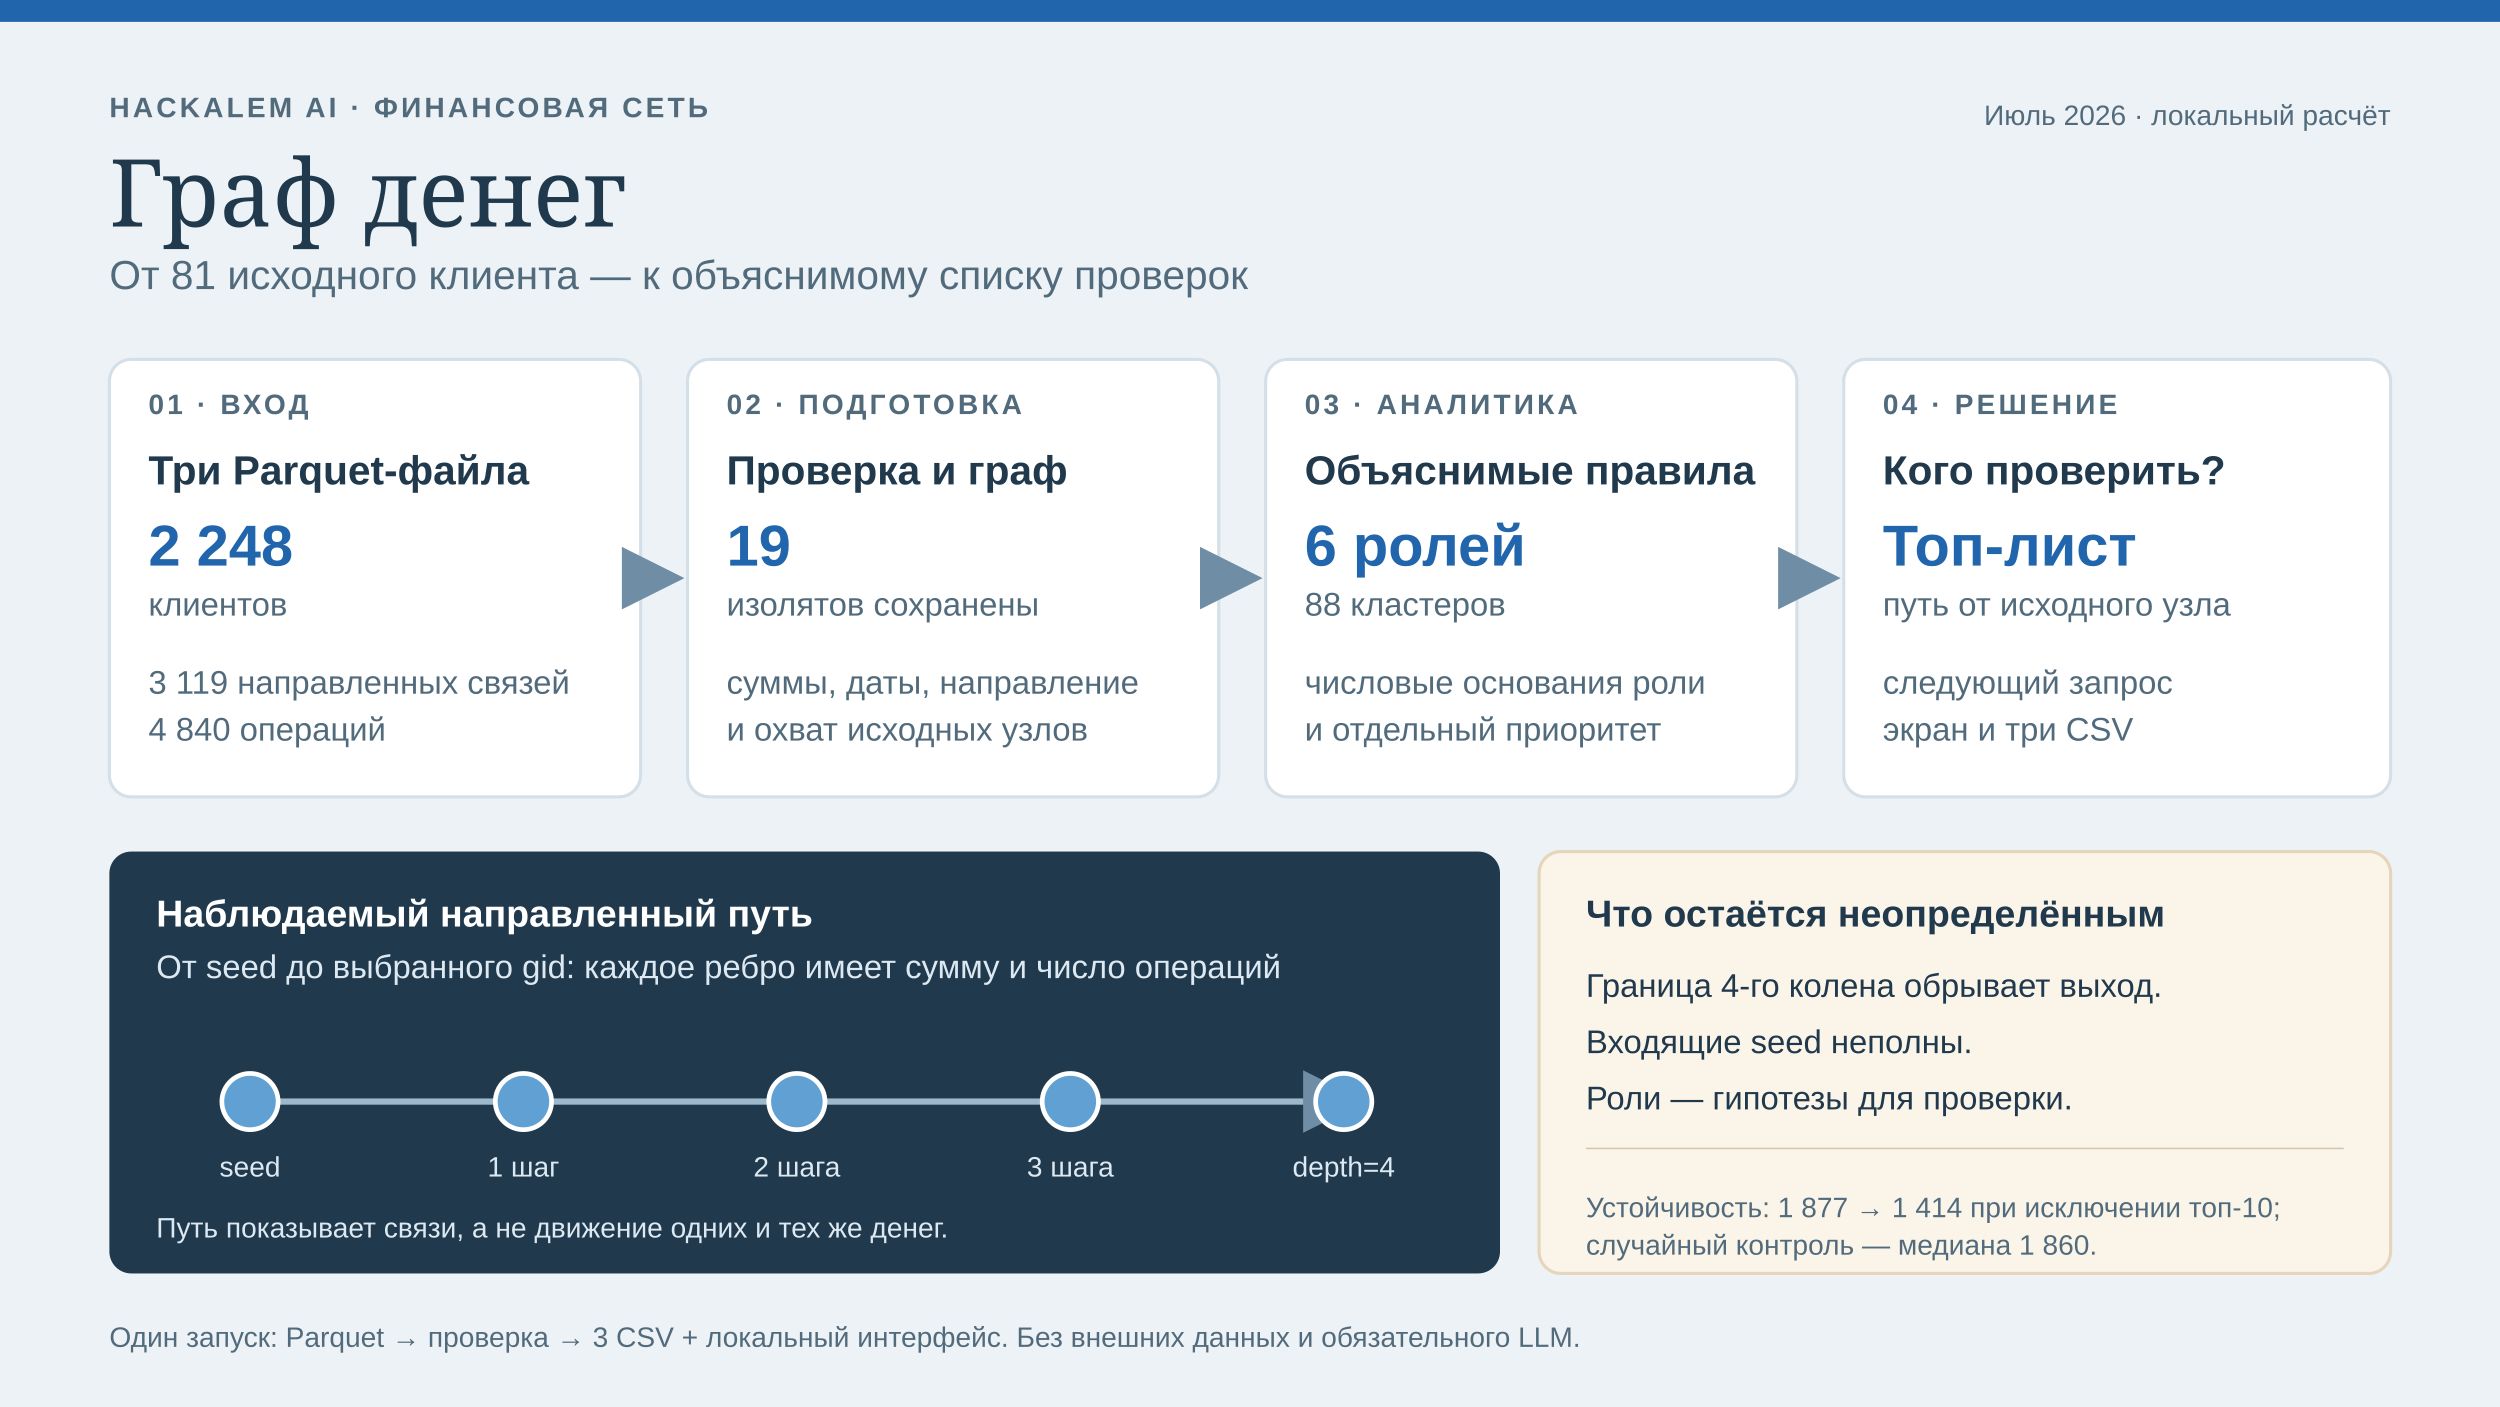
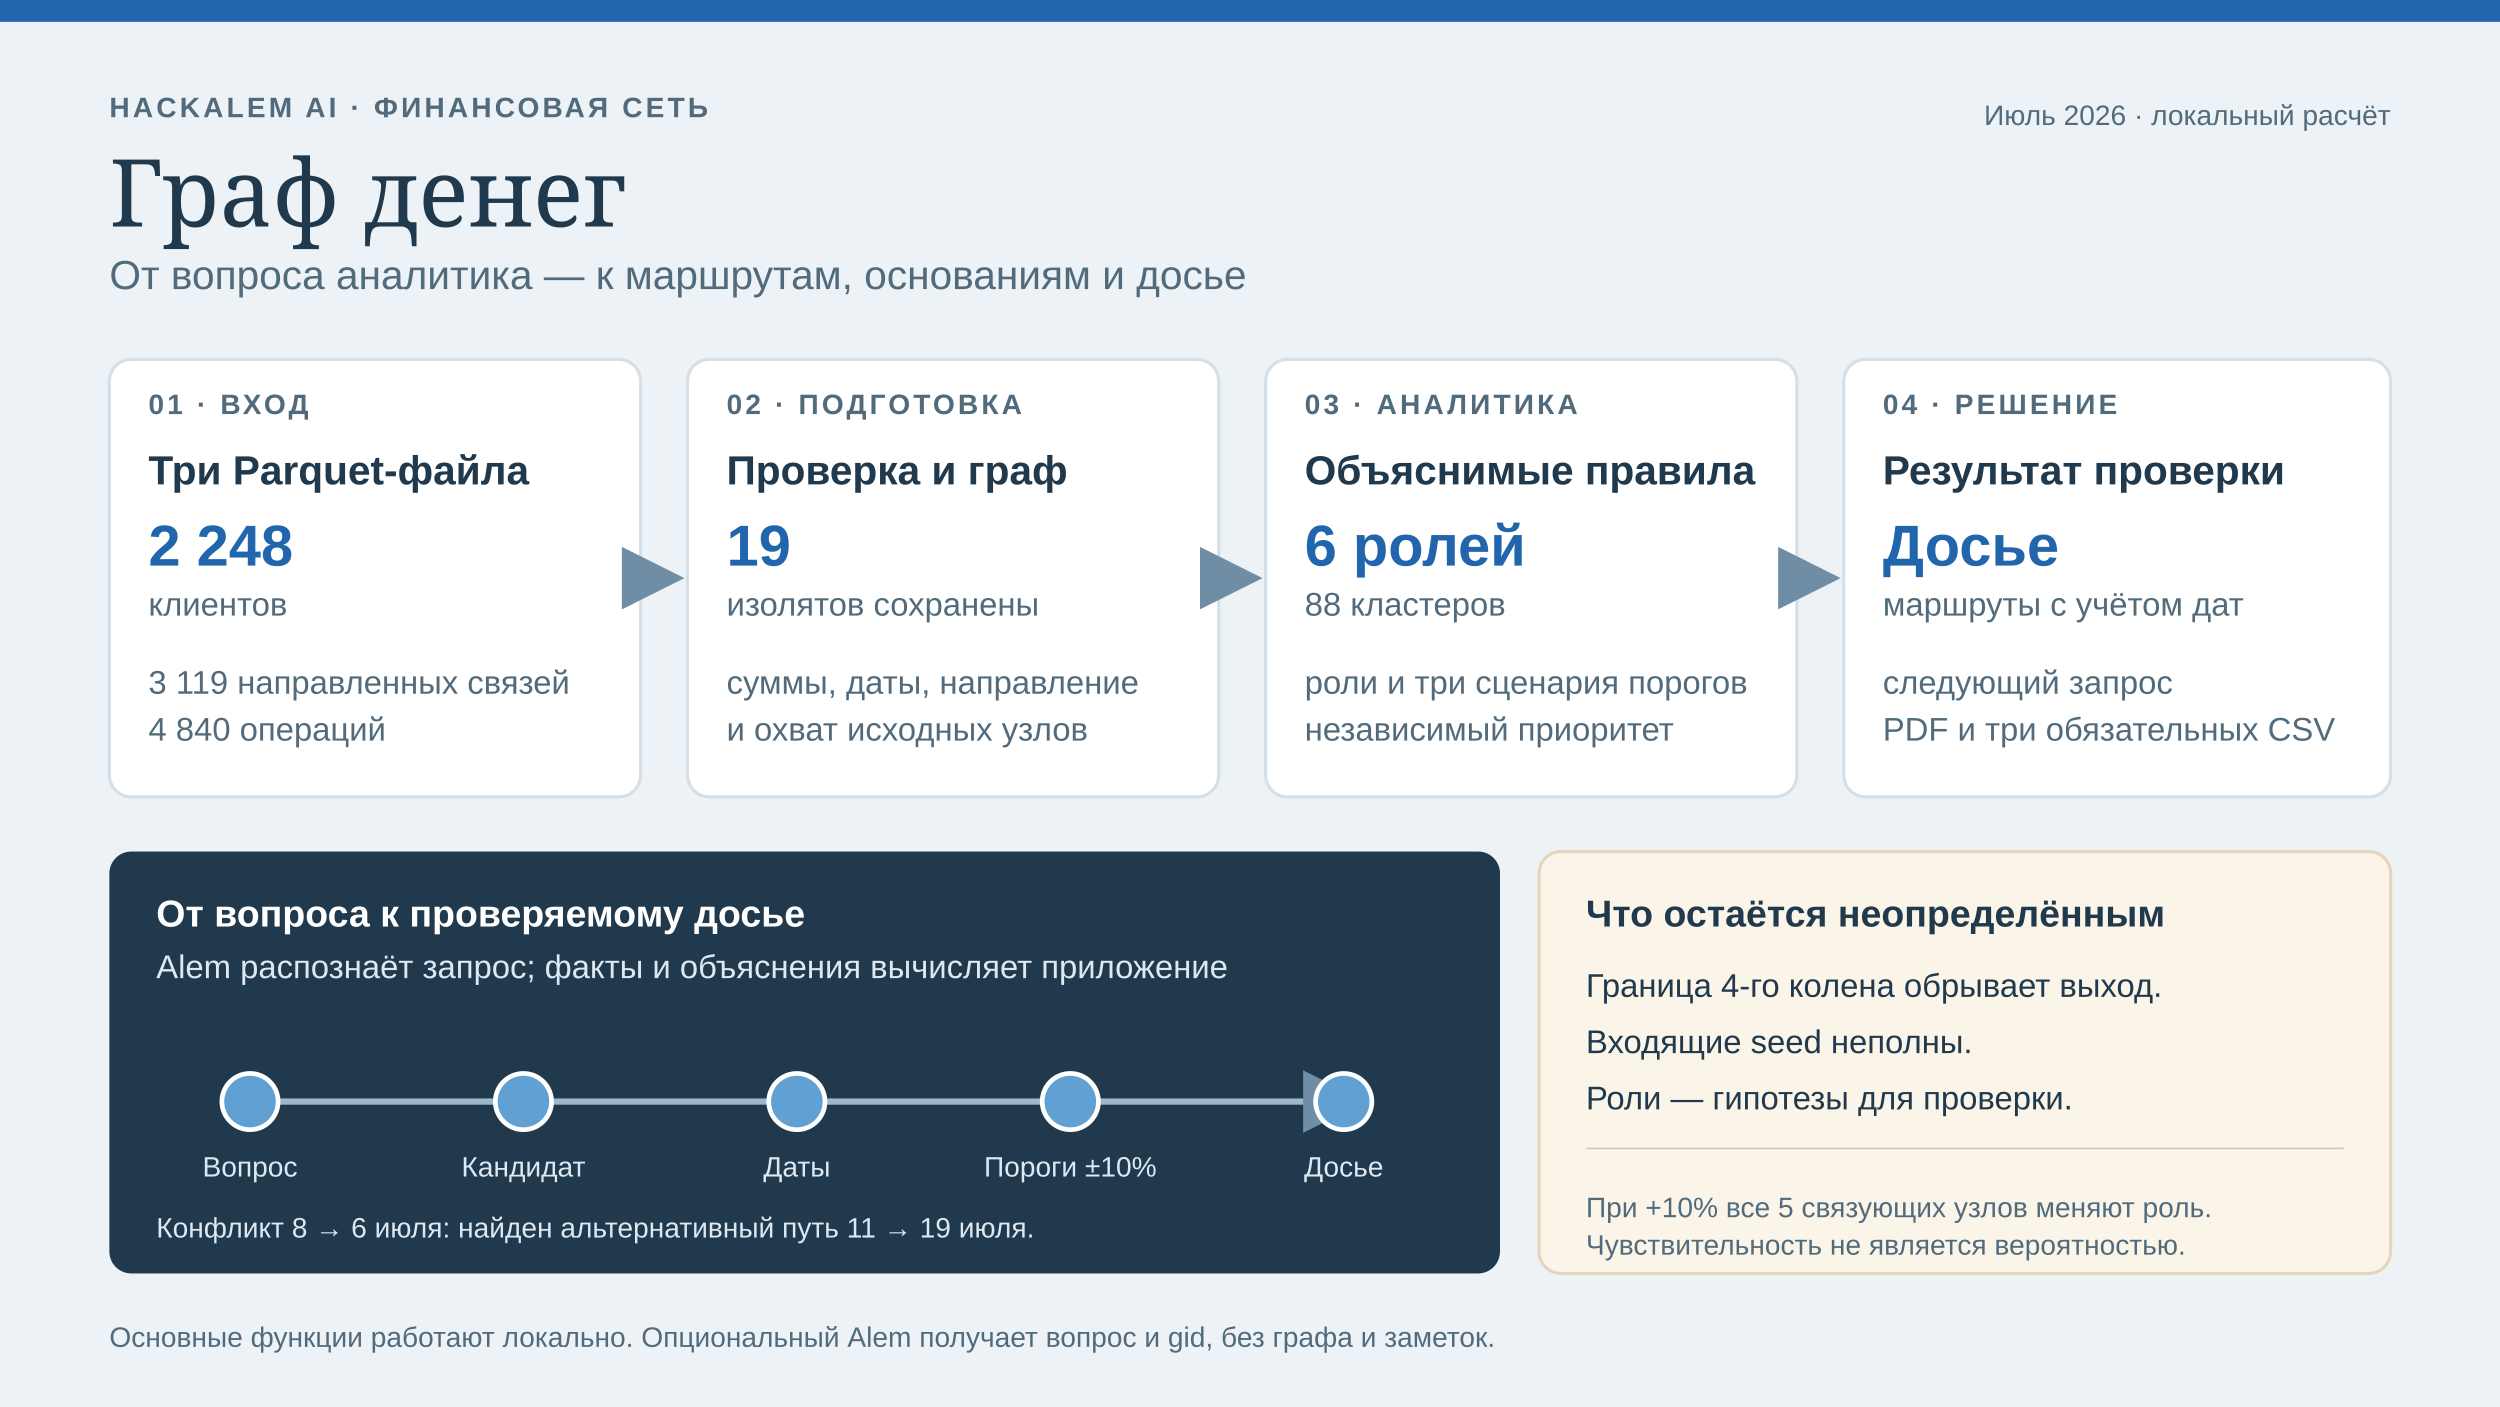
<svg xmlns="http://www.w3.org/2000/svg" viewBox="0 0 1600 900" role="img" aria-labelledby="title description">
  <defs>
    <style>
      .body { font-family: Arial, Helvetica, sans-serif; fill: #20394c; }
      .title { font-family: Georgia, serif; font-size: 60px; fill: #20394c; }
      .subtitle { font-size: 26px; fill: #526b7c; }
      .eyebrow { font-size: 18px; font-weight: 700; letter-spacing: 2px; fill: #526b7c; }
      .card-title { font-size: 26px; font-weight: 700; }
      .card-body { font-size: 21px; fill: #526b7c; }
      .metric { font-size: 37px; font-weight: 700; fill: #2165ac; }
      .small { font-size: 18px; fill: #526b7c; }
      .panel-title { font-size: 24px; font-weight: 700; }
      .panel-body { font-size: 21px; }
      .white { fill: #fff; }
      .light { fill: #dce9f2; }
    </style>
    <marker id="arrow" viewBox="0 0 10 10" refX="9" refY="5" markerWidth="10" markerHeight="10" orient="auto-start-reverse">
      <path d="M 0 0 L 10 5 L 0 10 z" fill="#6f8da4" />
    </marker>
  </defs>
  <rect width="1600" height="900" fill="#edf2f6" />
  <rect x="0" y="0" width="1600" height="14" fill="#2165ac" />
  <text x="70" y="75" class="body eyebrow">HACKALEM AI · ФИНАНСОВАЯ СЕТЬ</text>
  <text x="70" y="145" class="title">Граф денег</text>
-   <text x="70" y="185" class="body subtitle">От 81 исходного клиента — к объяснимому списку проверок</text>
+   <text x="70" y="185" class="body subtitle">От вопроса аналитика — к маршрутам, основаниям и досье</text>
  <text x="1530" y="80" text-anchor="end" class="body small">Июль 2026 · локальный расчёт</text>
  <g class="body">
    <rect x="70" y="230" width="340" height="280" rx="14" fill="#fff" stroke="#d4dfe7" stroke-width="2" />
    <text x="95" y="265" class="eyebrow">01 · ВХОД</text>
    <text x="95" y="310" class="card-title">Три Parquet-файла</text>
    <text x="95" y="362" class="metric">2 248</text>
    <text x="95" y="394" class="card-body">клиентов</text>
    <text x="95" y="444" class="card-body">3 119 направленных связей</text>
    <text x="95" y="474" class="card-body">4 840 операций</text>
    <rect x="440" y="230" width="340" height="280" rx="14" fill="#fff" stroke="#d4dfe7" stroke-width="2" />
    <text x="465" y="265" class="eyebrow">02 · ПОДГОТОВКА</text>
    <text x="465" y="310" class="card-title">Проверка и граф</text>
    <text x="465" y="362" class="metric">19</text>
    <text x="465" y="394" class="card-body">изолятов сохранены</text>
    <text x="465" y="444" class="card-body">суммы, даты, направление</text>
    <text x="465" y="474" class="card-body">и охват исходных узлов</text>
    <rect x="810" y="230" width="340" height="280" rx="14" fill="#fff" stroke="#d4dfe7" stroke-width="2" />
    <text x="835" y="265" class="eyebrow">03 · АНАЛИТИКА</text>
    <text x="835" y="310" class="card-title">Объяснимые правила</text>
    <text x="835" y="362" class="metric">6 ролей</text>
    <text x="835" y="394" class="card-body">88 кластеров</text>
-     <text x="835" y="444" class="card-body">числовые основания роли</text>
-     <text x="835" y="474" class="card-body">и отдельный приоритет</text>
+     <text x="835" y="444" class="card-body">роли и три сценария порогов</text>
+     <text x="835" y="474" class="card-body">независимый приоритет</text>
    <rect x="1180" y="230" width="350" height="280" rx="14" fill="#fff" stroke="#d4dfe7" stroke-width="2" />
    <text x="1205" y="265" class="eyebrow">04 · РЕШЕНИЕ</text>
-     <text x="1205" y="310" class="card-title">Кого проверить?</text>
-     <text x="1205" y="362" class="metric">Топ-лист</text>
-     <text x="1205" y="394" class="card-body">путь от исходного узла</text>
+     <text x="1205" y="310" class="card-title">Результат проверки</text>
+     <text x="1205" y="362" class="metric">Досье</text>
+     <text x="1205" y="394" class="card-body">маршруты с учётом дат</text>
    <text x="1205" y="444" class="card-body">следующий запрос</text>
-     <text x="1205" y="474" class="card-body">экран и три CSV</text>
+     <text x="1205" y="474" class="card-body">PDF и три обязательных CSV</text>
  </g>
  <path d="M 414 370 H 434" stroke="#6f8da4" stroke-width="4" marker-end="url(#arrow)" />
  <path d="M 784 370 H 804" stroke="#6f8da4" stroke-width="4" marker-end="url(#arrow)" />
  <path d="M 1154 370 H 1174" stroke="#6f8da4" stroke-width="4" marker-end="url(#arrow)" />
  <rect x="70" y="545" width="890" height="270" rx="14" fill="#20394c" />
-   <text x="100" y="593" class="body panel-title white">Наблюдаемый направленный путь</text>
-   <text x="100" y="626" class="body panel-body light">От seed до выбранного gid: каждое ребро имеет сумму и число операций</text>
+   <text x="100" y="593" class="body panel-title white">От вопроса к проверяемому досье</text>
+   <text x="100" y="626" class="body panel-body light">Alem распознаёт запрос; факты и объяснения вычисляет приложение</text>
  <path d="M 160 705 H 870" stroke="#9db8cb" stroke-width="4" marker-end="url(#arrow)" />
  <g fill="#60a0d2" stroke="#fff" stroke-width="3">
    <circle cx="160" cy="705" r="18" />
    <circle cx="335" cy="705" r="18" />
    <circle cx="510" cy="705" r="18" />
    <circle cx="685" cy="705" r="18" />
    <circle cx="860" cy="705" r="18" />
  </g>
-   <text x="160" y="753" text-anchor="middle" class="body small light">seed</text>
-   <text x="335" y="753" text-anchor="middle" class="body small light">1 шаг</text>
-   <text x="510" y="753" text-anchor="middle" class="body small light">2 шага</text>
-   <text x="685" y="753" text-anchor="middle" class="body small light">3 шага</text>
-   <text x="860" y="753" text-anchor="middle" class="body small light">depth=4</text>
-   <text x="100" y="792" class="body small light">Путь показывает связи, а не движение одних и тех же денег.</text>
+   <text x="160" y="753" text-anchor="middle" class="body small light">Вопрос</text>
+   <text x="335" y="753" text-anchor="middle" class="body small light">Кандидат</text>
+   <text x="510" y="753" text-anchor="middle" class="body small light">Даты</text>
+   <text x="685" y="753" text-anchor="middle" class="body small light">Пороги ±10%</text>
+   <text x="860" y="753" text-anchor="middle" class="body small light">Досье</text>
+   <text x="100" y="792" class="body small light">Конфликт 8 → 6 июля: найден альтернативный путь 11 → 19 июля.</text>
  <rect x="985" y="545" width="545" height="270" rx="14" fill="#fbf5e9" stroke="#e5d5bb" stroke-width="2" />
  <text x="1015" y="593" class="body panel-title">Что остаётся неопределённым</text>
  <text x="1015" y="638" class="body panel-body">Граница 4-го колена обрывает выход.</text>
  <text x="1015" y="674" class="body panel-body">Входящие seed неполны.</text>
  <text x="1015" y="710" class="body panel-body">Роли — гипотезы для проверки.</text>
  <line x1="1015" y1="735" x2="1500" y2="735" stroke="#d5c5ae" />
-   <text x="1015" y="779" class="body small">Устойчивость: 1 877 → 1 414 при исключении топ‑10;</text>
-   <text x="1015" y="803" class="body small">случайный контроль — медиана 1 860.</text>
-   <text x="70" y="862" class="body small">Один запуск: Parquet → проверка → 3 CSV + локальный интерфейс. Без внешних данных и обязательного LLM.</text>
+   <text x="1015" y="779" class="body small">При +10% все 5 связующих узлов меняют роль.</text>
+   <text x="1015" y="803" class="body small">Чувствительность не является вероятностью.</text>
+   <text x="70" y="862" class="body small">Основные функции работают локально. Опциональный Alem получает вопрос и gid, без графа и заметок.</text>
</svg>
